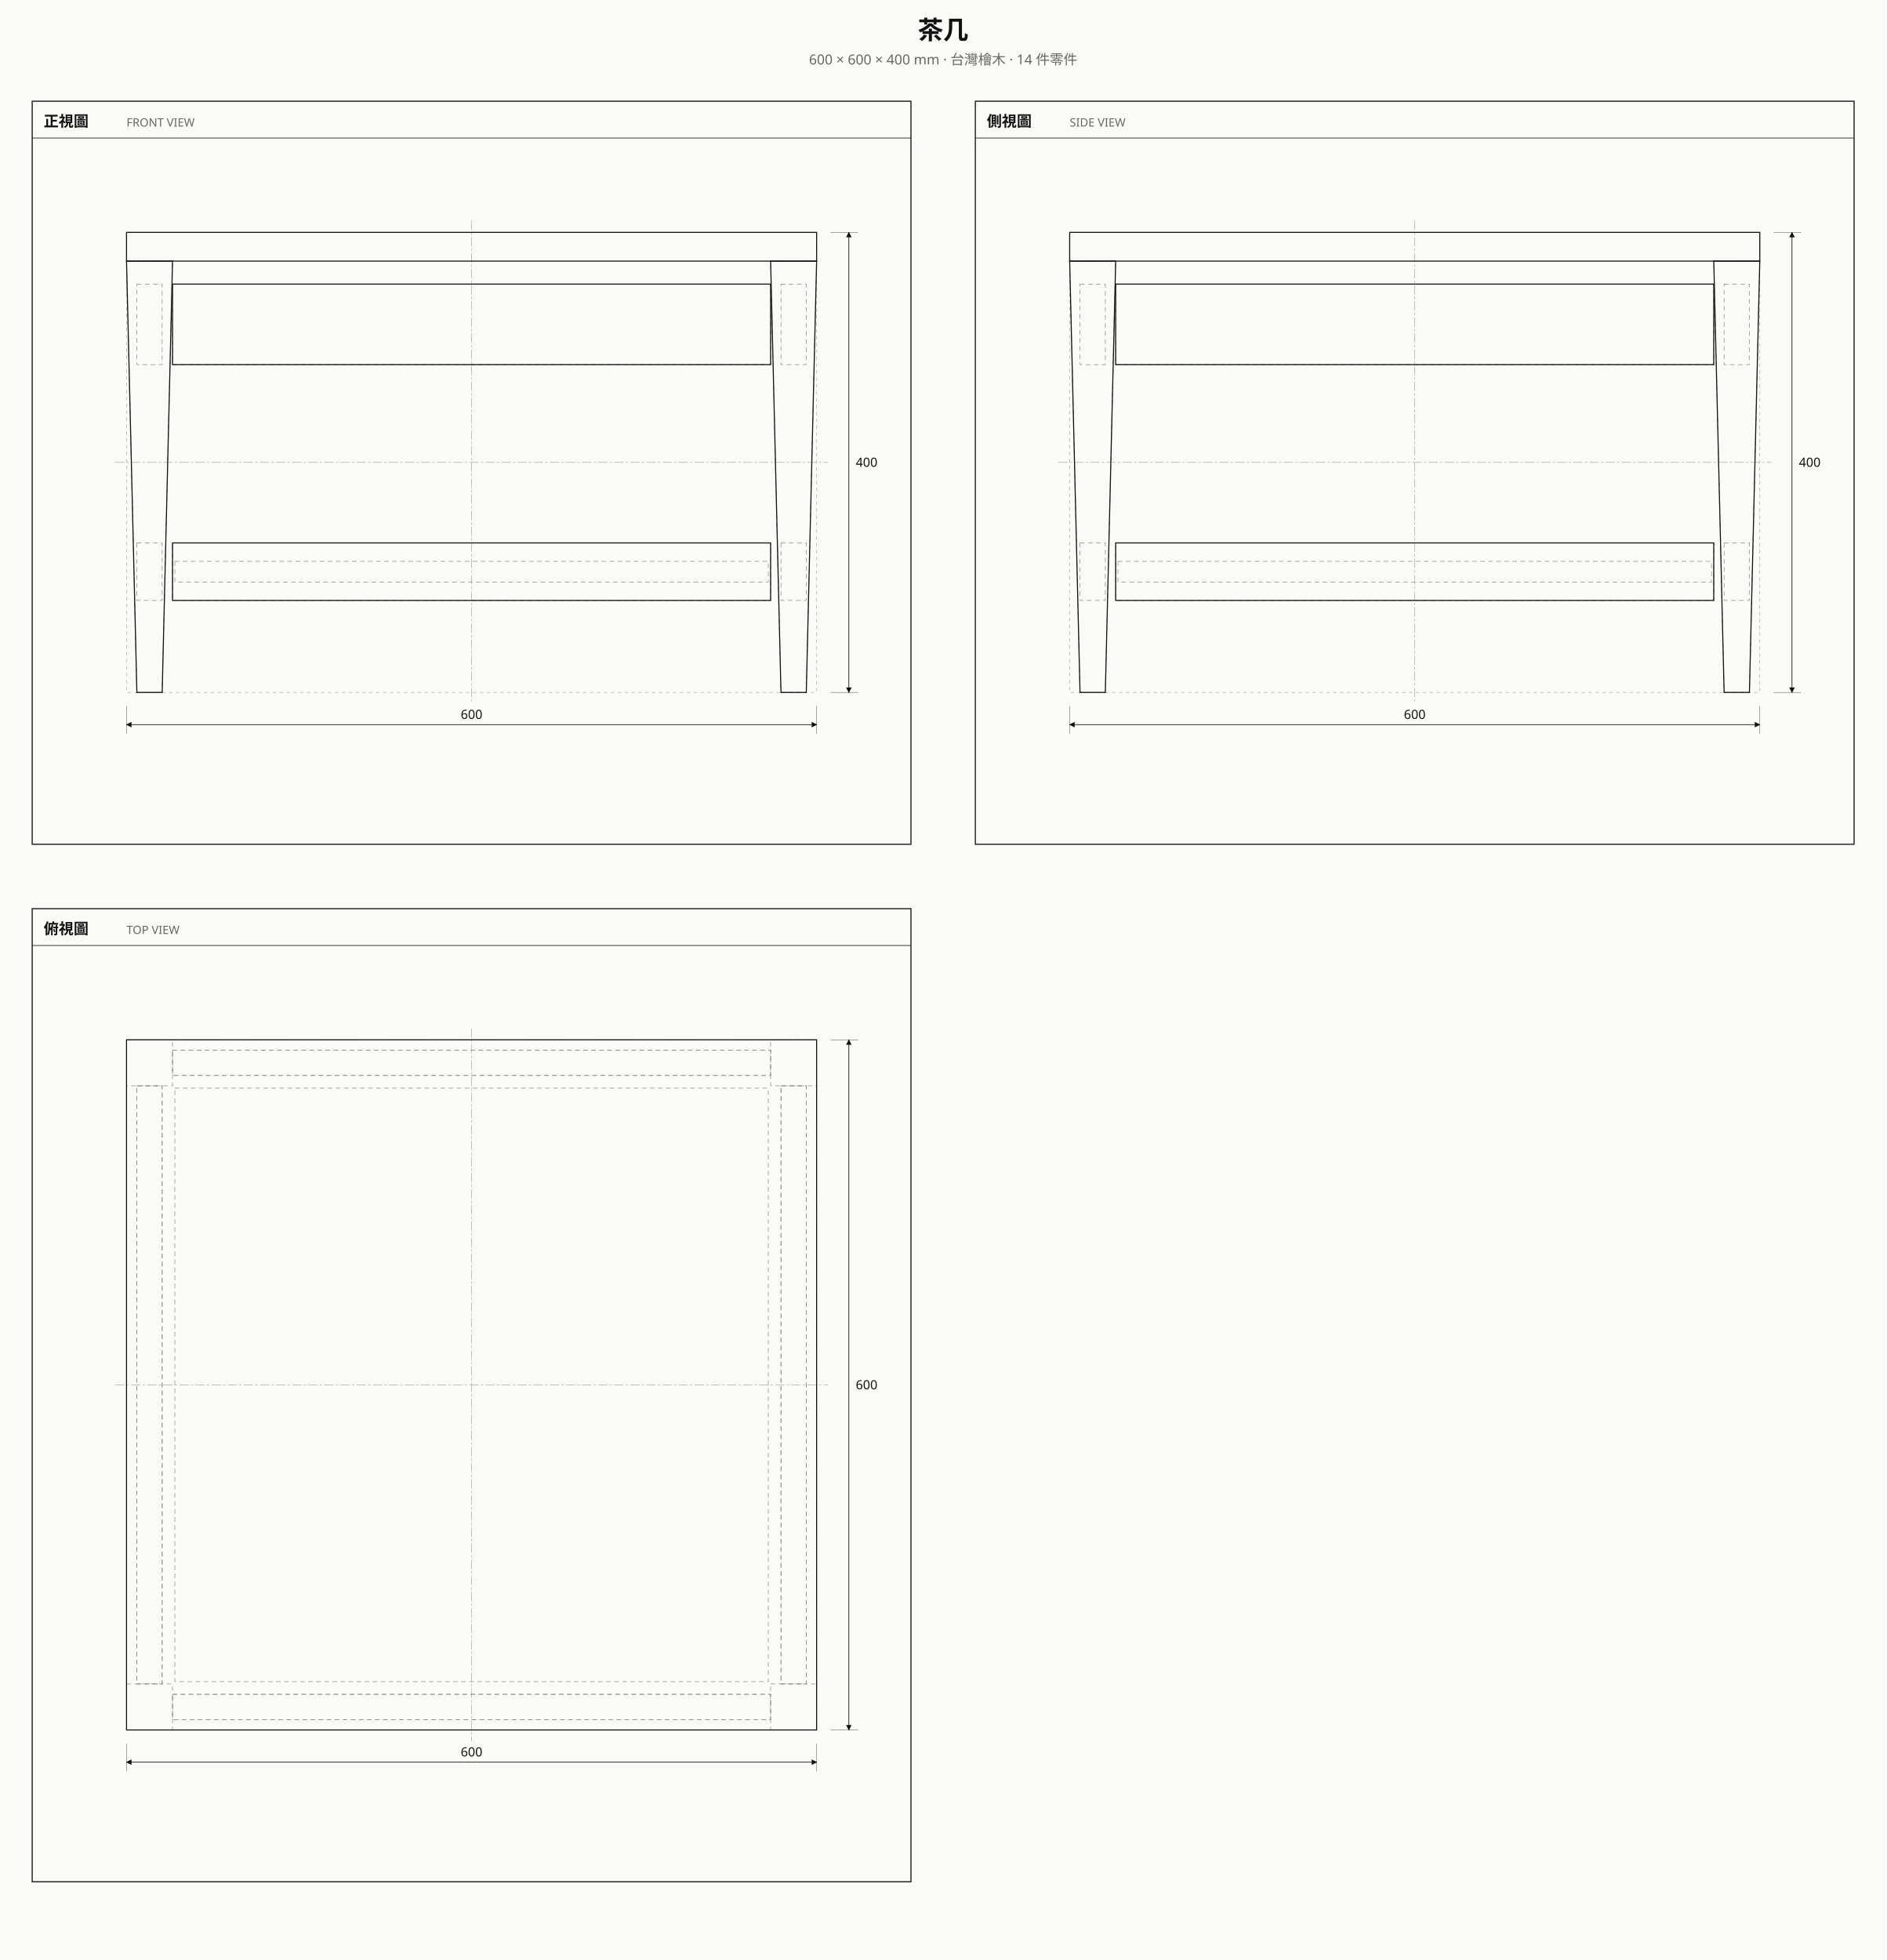
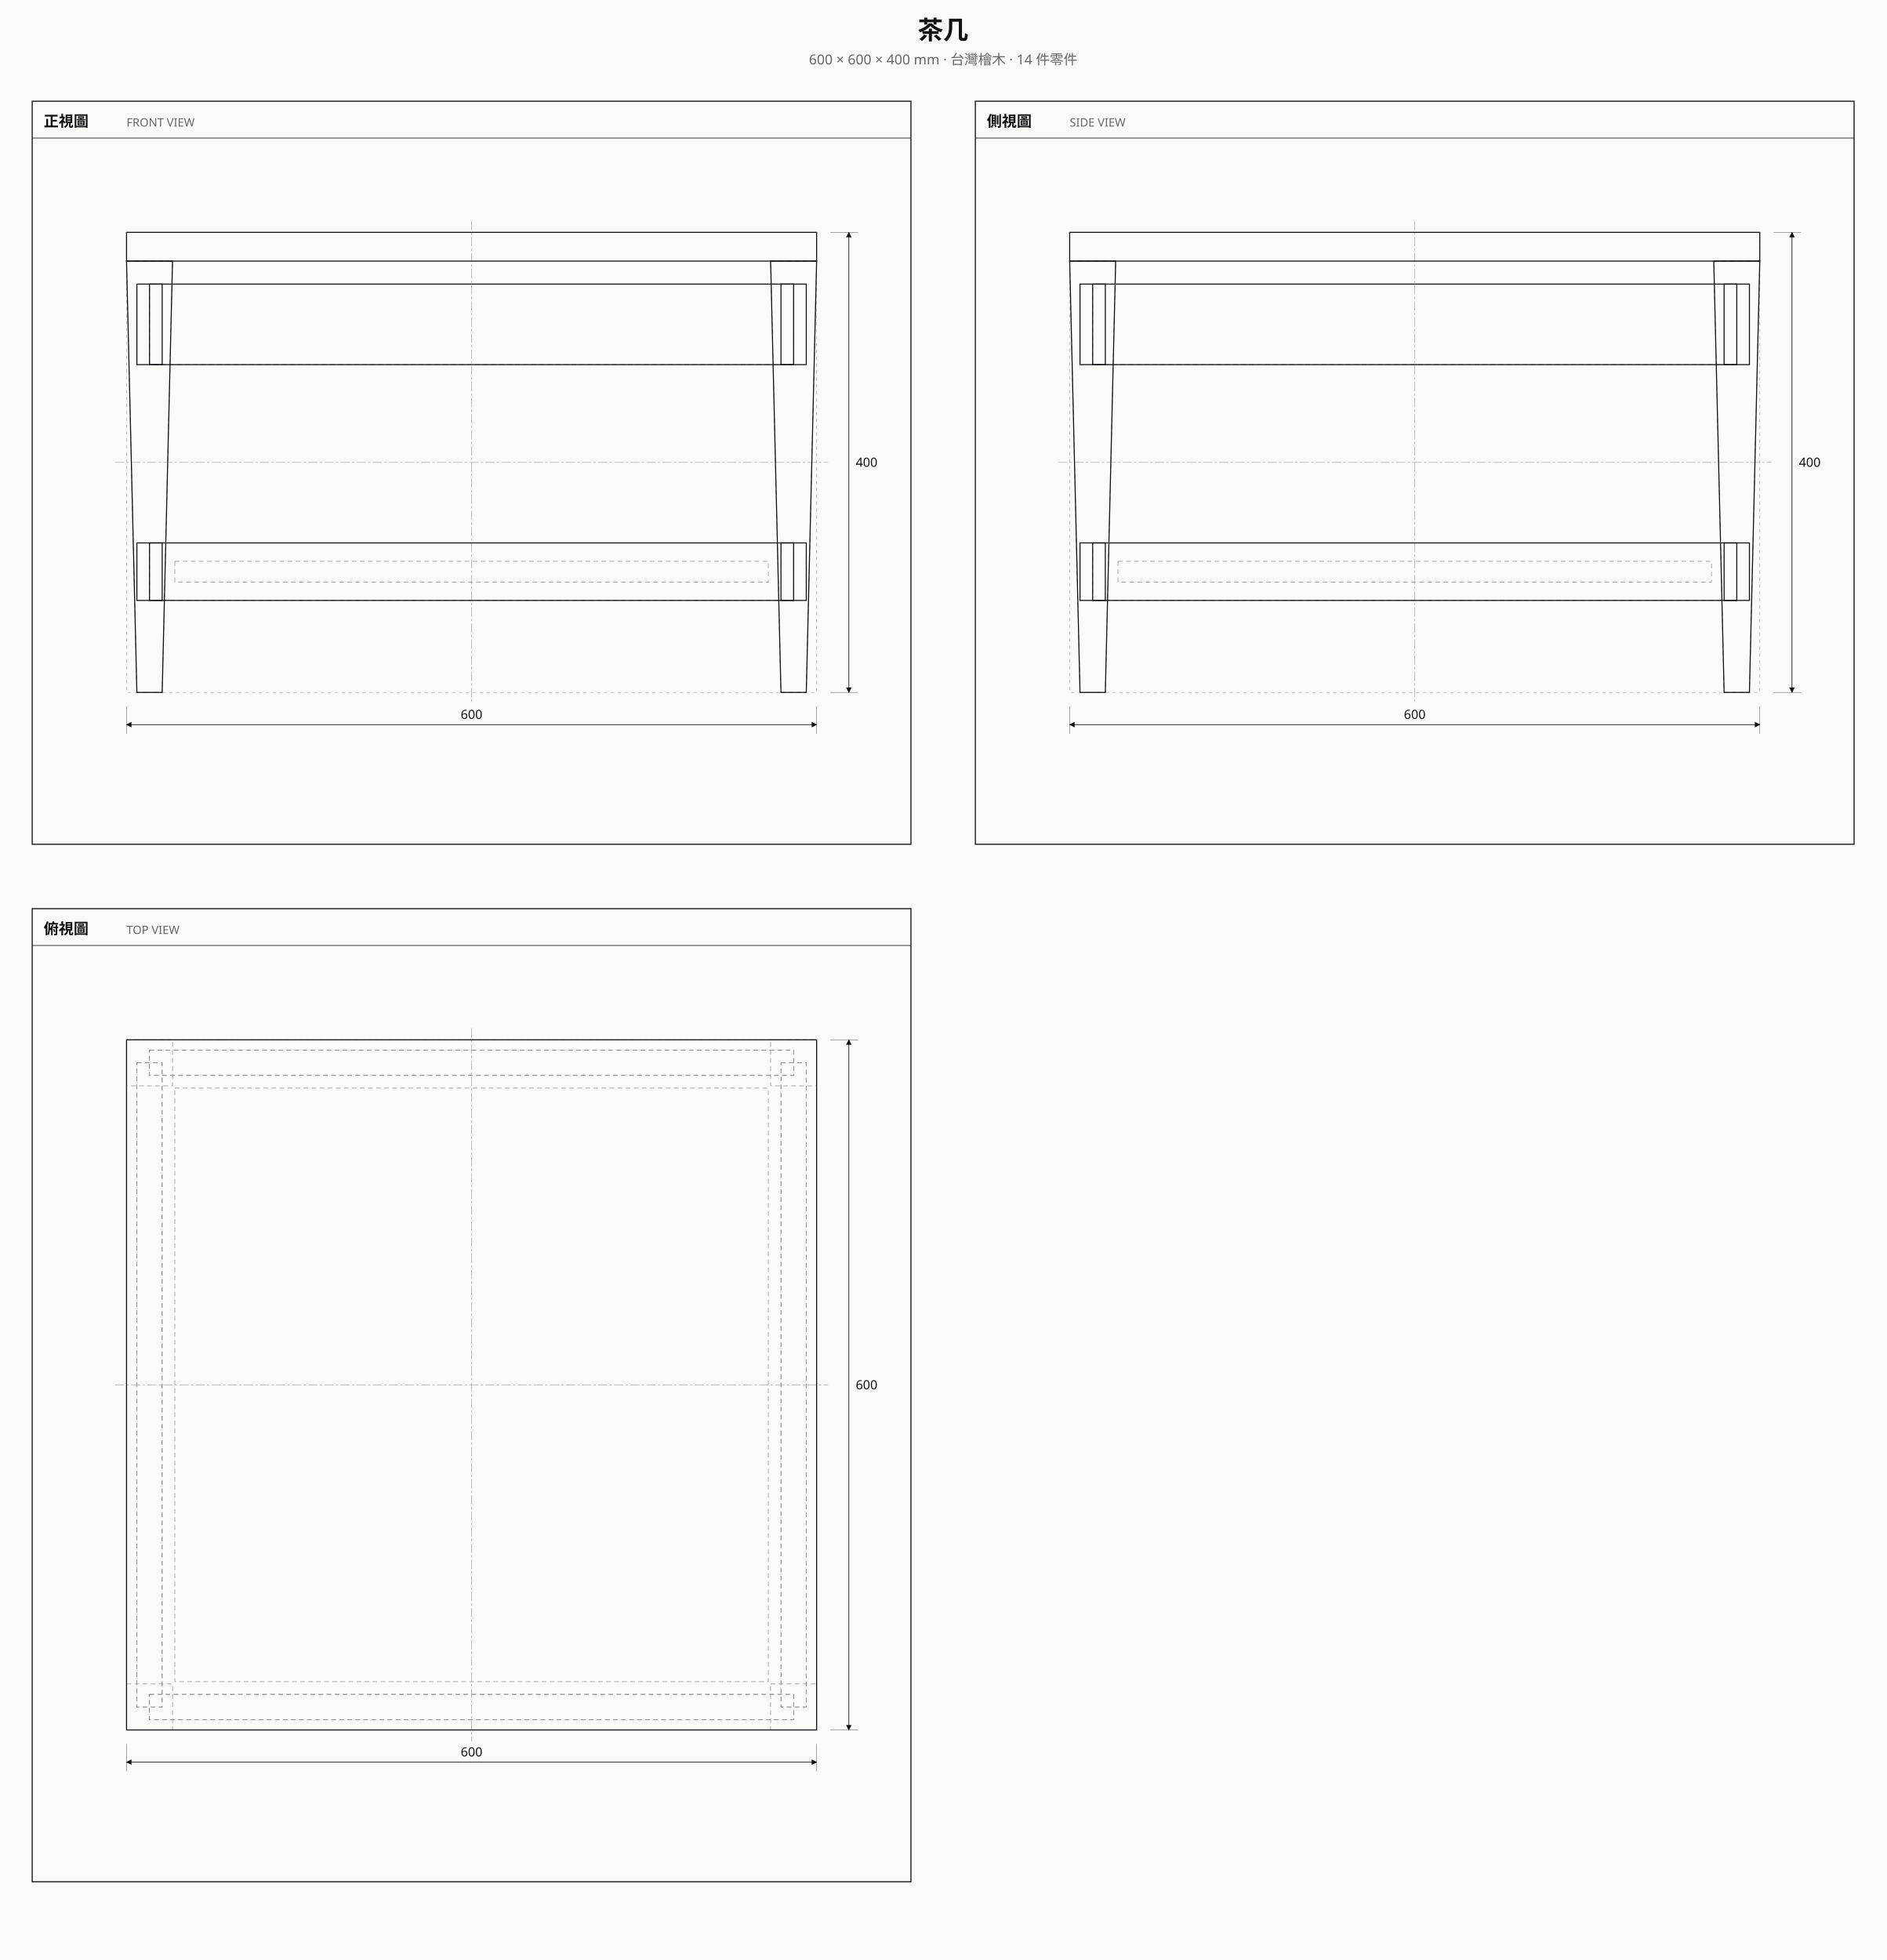
<svg xmlns="http://www.w3.org/2000/svg" viewBox="-20 -10 1640 1704" width="1640">
  <defs>
    <marker id="arr-front" viewBox="0 0 10 10" refX="9" refY="5" markerWidth="8" markerHeight="8" orient="auto-start-reverse">
      <path d="M 0 0 L 10 5 L 0 10 z" fill="#111" />
    </marker>
    <marker id="arr-side" viewBox="0 0 10 10" refX="9" refY="5" markerWidth="8" markerHeight="8" orient="auto-start-reverse">
      <path d="M 0 0 L 10 5 L 0 10 z" fill="#111" />
    </marker>
    <marker id="arr-top" viewBox="0 0 10 10" refX="9" refY="5" markerWidth="8" markerHeight="8" orient="auto-start-reverse">
      <path d="M 0 0 L 10 5 L 0 10 z" fill="#111" />
    </marker>
  </defs>
  <rect x="-20" y="-10" width="1640" height="1704" fill="#fafaf7" />
  <text x="800" y="24" text-anchor="middle" font-size="22" font-weight="700" fill="#111" font-family="sans-serif">茶几</text>
  <text x="800" y="46" text-anchor="middle" font-size="12" fill="#666" font-family="sans-serif">600 × 600 × 400 mm · 台灣檜木 · 14 件零件</text>
  <g transform="translate(0, 70)">
    <g transform="translate(390.0, 522.0)">
      <rect x="-382.0" y="-514.0" width="764.0" height="646.0" fill="none" stroke="#222" stroke-width="1" />
      <line x1="-382.0" y1="-482.0" x2="382.0" y2="-482.0" stroke="#222" stroke-width="0.6" />
      <text x="-372.0" y="-492.0" font-size="13" font-weight="700" fill="#111" font-family="sans-serif">正視圖</text>
      <text x="-300.0" y="-492.0" font-size="10" fill="#666" font-family="sans-serif">FRONT VIEW</text>
      <g stroke="#888" stroke-width="0.5" stroke-dasharray="8 2 2 2" opacity="0.7">
        <line x1="0" y1="-410.0" x2="0" y2="10.0" />
        <line x1="-310.0" y1="-200.0" x2="310.0" y2="-200.0" />
      </g>
      <rect x="-300.0" y="-400.0" width="600.0" height="400.0" fill="none" stroke="#999" stroke-dasharray="3 3" stroke-width="0.5" opacity="0.8" />
-       <rect x="-260.0" y="-355.0" width="520.0" height="70.0" fill="none" stroke="#888" stroke-width="0.5" stroke-dasharray="4 3" />
-       <rect x="-260.0" y="-130.0" width="520.0" height="50.0" fill="none" stroke="#888" stroke-width="0.5" stroke-dasharray="4 3" />
+       <rect x="-280.0" y="-355.0" width="560.0" height="70.0" fill="none" stroke="#888" stroke-width="0.5" stroke-dasharray="4 3" />
+       <rect x="-280.0" y="-130.0" width="560.0" height="50.0" fill="none" stroke="#888" stroke-width="0.5" stroke-dasharray="4 3" />
      <polygon points="-300.0,-375.0 -260.0,-375.0 -269.0,0.0 -291.0,0.0" fill="none" stroke="#888" stroke-width="0.5" stroke-dasharray="4 3" />
      <polygon points="260.0,-375.0 300.0,-375.0 291.0,0.0 269.0,0.0" fill="none" stroke="#888" stroke-width="0.5" stroke-dasharray="4 3" />
      <rect x="-258.0" y="-114.0" width="516.0" height="18.0" fill="none" stroke="#888" stroke-width="0.5" stroke-dasharray="4 3" />
-       <rect x="-291.0" y="-355.0" width="22.0" height="70.0" fill="none" stroke="#888" stroke-width="0.5" stroke-dasharray="4 3" />
-       <rect x="269.0" y="-355.0" width="22.0" height="70.0" fill="none" stroke="#888" stroke-width="0.5" stroke-dasharray="4 3" />
-       <rect x="-291.0" y="-130.0" width="22.0" height="50.0" fill="none" stroke="#888" stroke-width="0.5" stroke-dasharray="4 3" />
-       <rect x="269.0" y="-130.0" width="22.0" height="50.0" fill="none" stroke="#888" stroke-width="0.5" stroke-dasharray="4 3" />
-       <rect x="-260.0" y="-355.0" width="520.0" height="70.0" fill="none" stroke="#111" stroke-width="0.9" />
-       <rect x="-260.0" y="-130.0" width="520.0" height="50.0" fill="none" stroke="#111" stroke-width="0.9" />
+       <rect x="-291.0" y="-355.0" width="22.0" height="70.0" fill="none" stroke="#111" stroke-width="0.9" />
+       <rect x="269.0" y="-355.0" width="22.0" height="70.0" fill="none" stroke="#111" stroke-width="0.9" />
+       <rect x="-291.0" y="-130.0" width="22.0" height="50.0" fill="none" stroke="#111" stroke-width="0.9" />
+       <rect x="269.0" y="-130.0" width="22.0" height="50.0" fill="none" stroke="#111" stroke-width="0.9" />
+       <rect x="-280.0" y="-355.0" width="560.0" height="70.0" fill="none" stroke="#111" stroke-width="0.9" />
+       <rect x="-280.0" y="-130.0" width="560.0" height="50.0" fill="none" stroke="#111" stroke-width="0.9" />
      <rect x="-300.0" y="-400.0" width="600.0" height="25.0" fill="none" stroke="#111" stroke-width="0.9" />
      <polygon points="-300.0,-375.0 -260.0,-375.0 -269.0,0.0 -291.0,0.0" fill="none" stroke="#111" stroke-width="0.9" />
      <polygon points="260.0,-375.0 300.0,-375.0 291.0,0.0 269.0,0.0" fill="none" stroke="#111" stroke-width="0.9" />
      <g stroke="#111" fill="#111" stroke-width="0.6" font-family="sans-serif">
        <line x1="-300.0" y1="12.0" x2="-300.0" y2="36.0" stroke-width="0.4" stroke="#666" />
        <line x1="300.0" y1="12.0" x2="300.0" y2="36.0" stroke-width="0.4" stroke="#666" />
        <line x1="-300.0" y1="28.0" x2="300.0" y2="28.0" marker-start="url(#arr-front)" marker-end="url(#arr-front)" />
        <text x="0" y="23.0" text-anchor="middle" font-size="11" stroke="none">600</text>
      </g>
      <g stroke="#111" fill="#111" stroke-width="0.6" font-family="sans-serif">
        <line x1="312.0" y1="-400.0" x2="336.0" y2="-400.0" stroke-width="0.4" stroke="#666" />
        <line x1="312.0" y1="0.0" x2="336.0" y2="0.0" stroke-width="0.4" stroke="#666" />
        <line x1="328.0" y1="-400.0" x2="328.0" y2="0.0" marker-start="url(#arr-front)" marker-end="url(#arr-front)" />
        <text x="334.0" y="-200.0" text-anchor="start" dominant-baseline="middle" font-size="11" stroke="none">400</text>
      </g>
    </g>
    <g transform="translate(820, 0)">
      <g transform="translate(390.0, 522.0)">
        <rect x="-382.0" y="-514.0" width="764.0" height="646.0" fill="none" stroke="#222" stroke-width="1" />
        <line x1="-382.0" y1="-482.0" x2="382.0" y2="-482.0" stroke="#222" stroke-width="0.6" />
        <text x="-372.0" y="-492.0" font-size="13" font-weight="700" fill="#111" font-family="sans-serif">側視圖</text>
        <text x="-300.0" y="-492.0" font-size="10" fill="#666" font-family="sans-serif">SIDE VIEW</text>
        <g stroke="#888" stroke-width="0.5" stroke-dasharray="8 2 2 2" opacity="0.7">
          <line x1="0" y1="-410.0" x2="0" y2="10.0" />
          <line x1="-310.0" y1="-200.0" x2="310.0" y2="-200.0" />
        </g>
        <rect x="-300.0" y="-400.0" width="600.0" height="400.0" fill="none" stroke="#999" stroke-dasharray="3 3" stroke-width="0.5" opacity="0.8" />
-         <rect x="-260.0" y="-355.0" width="520.0" height="70.0" fill="none" stroke="#888" stroke-width="0.5" stroke-dasharray="4 3" />
-         <rect x="-260.0" y="-130.0" width="520.0" height="50.0" fill="none" stroke="#888" stroke-width="0.5" stroke-dasharray="4 3" />
+         <rect x="-280.0" y="-355.0" width="560.0" height="70.0" fill="none" stroke="#888" stroke-width="0.5" stroke-dasharray="4 3" />
+         <rect x="-280.0" y="-130.0" width="560.0" height="50.0" fill="none" stroke="#888" stroke-width="0.5" stroke-dasharray="4 3" />
        <polygon points="-300.0,-375.0 -260.0,-375.0 -269.0,0.0 -291.0,0.0" fill="none" stroke="#888" stroke-width="0.5" stroke-dasharray="4 3" />
        <polygon points="260.0,-375.0 300.0,-375.0 291.0,0.0 269.0,0.0" fill="none" stroke="#888" stroke-width="0.5" stroke-dasharray="4 3" />
        <rect x="-258.0" y="-114.0" width="516.0" height="18.0" fill="none" stroke="#888" stroke-width="0.5" stroke-dasharray="4 3" />
-         <rect x="-291.0" y="-355.0" width="22.0" height="70.0" fill="none" stroke="#888" stroke-width="0.5" stroke-dasharray="4 3" />
-         <rect x="269.0" y="-355.0" width="22.0" height="70.0" fill="none" stroke="#888" stroke-width="0.5" stroke-dasharray="4 3" />
-         <rect x="-291.0" y="-130.0" width="22.0" height="50.0" fill="none" stroke="#888" stroke-width="0.5" stroke-dasharray="4 3" />
-         <rect x="269.0" y="-130.0" width="22.0" height="50.0" fill="none" stroke="#888" stroke-width="0.5" stroke-dasharray="4 3" />
-         <rect x="-260.0" y="-355.0" width="520.0" height="70.0" fill="none" stroke="#111" stroke-width="0.9" />
-         <rect x="-260.0" y="-130.0" width="520.0" height="50.0" fill="none" stroke="#111" stroke-width="0.9" />
+         <rect x="-291.0" y="-355.0" width="22.0" height="70.0" fill="none" stroke="#111" stroke-width="0.9" />
+         <rect x="269.0" y="-355.0" width="22.0" height="70.0" fill="none" stroke="#111" stroke-width="0.9" />
+         <rect x="-291.0" y="-130.0" width="22.0" height="50.0" fill="none" stroke="#111" stroke-width="0.9" />
+         <rect x="269.0" y="-130.0" width="22.0" height="50.0" fill="none" stroke="#111" stroke-width="0.9" />
+         <rect x="-280.0" y="-355.0" width="560.0" height="70.0" fill="none" stroke="#111" stroke-width="0.9" />
+         <rect x="-280.0" y="-130.0" width="560.0" height="50.0" fill="none" stroke="#111" stroke-width="0.9" />
        <rect x="-300.0" y="-400.0" width="600.0" height="25.0" fill="none" stroke="#111" stroke-width="0.9" />
        <polygon points="-300.0,-375.0 -260.0,-375.0 -269.0,0.0 -291.0,0.0" fill="none" stroke="#111" stroke-width="0.9" />
        <polygon points="260.0,-375.0 300.0,-375.0 291.0,0.0 269.0,0.0" fill="none" stroke="#111" stroke-width="0.9" />
        <g stroke="#111" fill="#111" stroke-width="0.6" font-family="sans-serif">
          <line x1="-300.0" y1="12.0" x2="-300.0" y2="36.0" stroke-width="0.4" stroke="#666" />
          <line x1="300.0" y1="12.0" x2="300.0" y2="36.0" stroke-width="0.4" stroke="#666" />
          <line x1="-300.0" y1="28.0" x2="300.0" y2="28.0" marker-start="url(#arr-side)" marker-end="url(#arr-side)" />
          <text x="0" y="23.0" text-anchor="middle" font-size="11" stroke="none">600</text>
        </g>
        <g stroke="#111" fill="#111" stroke-width="0.6" font-family="sans-serif">
          <line x1="312.0" y1="-400.0" x2="336.0" y2="-400.0" stroke-width="0.4" stroke="#666" />
          <line x1="312.0" y1="0.0" x2="336.0" y2="0.0" stroke-width="0.4" stroke="#666" />
          <line x1="328.0" y1="-400.0" x2="328.0" y2="0.0" marker-start="url(#arr-side)" marker-end="url(#arr-side)" />
          <text x="334.0" y="-200.0" text-anchor="start" dominant-baseline="middle" font-size="11" stroke="none">400</text>
        </g>
      </g>
    </g>
    <g transform="translate(0, 702)">
      <g transform="translate(390.0, 422.0)">
        <rect x="-382.0" y="-414.0" width="764.0" height="846.0" fill="none" stroke="#222" stroke-width="1" />
        <line x1="-382.0" y1="-382.0" x2="382.0" y2="-382.0" stroke="#222" stroke-width="0.6" />
        <text x="-372.0" y="-392.0" font-size="13" font-weight="700" fill="#111" font-family="sans-serif">俯視圖</text>
        <text x="-300.0" y="-392.0" font-size="10" fill="#666" font-family="sans-serif">TOP VIEW</text>
        <g stroke="#888" stroke-width="0.5" stroke-dasharray="8 2 2 2" opacity="0.7">
          <line x1="0" y1="-310.0" x2="0" y2="310.0" />
          <line x1="-310.0" y1="0.0" x2="310.0" y2="0.0" />
        </g>
        <rect x="-300.0" y="-300.0" width="600.0" height="600.0" fill="none" stroke="#999" stroke-dasharray="3 3" stroke-width="0.5" opacity="0.8" />
        <rect x="-258.0" y="-258.0" width="516.0" height="516.0" fill="none" stroke="#888" stroke-width="0.5" stroke-dasharray="4 3" />
-         <rect x="-260.0" y="-291.0" width="520.0" height="22.0" fill="none" stroke="#888" stroke-width="0.5" stroke-dasharray="4 3" />
-         <rect x="-260.0" y="269.0" width="520.0" height="22.0" fill="none" stroke="#888" stroke-width="0.5" stroke-dasharray="4 3" />
-         <rect x="-291.0" y="-260.0" width="22.0" height="520.0" fill="none" stroke="#888" stroke-width="0.5" stroke-dasharray="4 3" />
-         <rect x="269.0" y="-260.0" width="22.0" height="520.0" fill="none" stroke="#888" stroke-width="0.5" stroke-dasharray="4 3" />
-         <rect x="-260.0" y="-291.0" width="520.0" height="22.0" fill="none" stroke="#888" stroke-width="0.5" stroke-dasharray="4 3" />
-         <rect x="-260.0" y="269.0" width="520.0" height="22.0" fill="none" stroke="#888" stroke-width="0.5" stroke-dasharray="4 3" />
-         <rect x="-291.0" y="-260.0" width="22.0" height="520.0" fill="none" stroke="#888" stroke-width="0.5" stroke-dasharray="4 3" />
-         <rect x="269.0" y="-260.0" width="22.0" height="520.0" fill="none" stroke="#888" stroke-width="0.5" stroke-dasharray="4 3" />
+         <rect x="-280.0" y="-291.0" width="560.0" height="22.0" fill="none" stroke="#888" stroke-width="0.5" stroke-dasharray="4 3" />
+         <rect x="-280.0" y="269.0" width="560.0" height="22.0" fill="none" stroke="#888" stroke-width="0.5" stroke-dasharray="4 3" />
+         <rect x="-291.0" y="-280.0" width="22.0" height="560.0" fill="none" stroke="#888" stroke-width="0.5" stroke-dasharray="4 3" />
+         <rect x="269.0" y="-280.0" width="22.0" height="560.0" fill="none" stroke="#888" stroke-width="0.5" stroke-dasharray="4 3" />
+         <rect x="-280.0" y="-291.0" width="560.0" height="22.0" fill="none" stroke="#888" stroke-width="0.5" stroke-dasharray="4 3" />
+         <rect x="-280.0" y="269.0" width="560.0" height="22.0" fill="none" stroke="#888" stroke-width="0.5" stroke-dasharray="4 3" />
+         <rect x="-291.0" y="-280.0" width="22.0" height="560.0" fill="none" stroke="#888" stroke-width="0.5" stroke-dasharray="4 3" />
+         <rect x="269.0" y="-280.0" width="22.0" height="560.0" fill="none" stroke="#888" stroke-width="0.5" stroke-dasharray="4 3" />
        <rect x="-300.0" y="-300.0" width="40.0" height="40.0" fill="none" stroke="#888" stroke-width="0.5" stroke-dasharray="4 3" />
        <rect x="260.0" y="-300.0" width="40.0" height="40.0" fill="none" stroke="#888" stroke-width="0.5" stroke-dasharray="4 3" />
        <rect x="-300.0" y="260.0" width="40.0" height="40.0" fill="none" stroke="#888" stroke-width="0.5" stroke-dasharray="4 3" />
        <rect x="260.0" y="260.0" width="40.0" height="40.0" fill="none" stroke="#888" stroke-width="0.5" stroke-dasharray="4 3" />
        <rect x="-300.0" y="-300.0" width="600.0" height="600.0" fill="none" stroke="#111" stroke-width="0.9" />
        <g stroke="#111" fill="#111" stroke-width="0.6" font-family="sans-serif">
          <line x1="-300.0" y1="312.0" x2="-300.0" y2="336.0" stroke-width="0.4" stroke="#666" />
          <line x1="300.0" y1="312.0" x2="300.0" y2="336.0" stroke-width="0.4" stroke="#666" />
          <line x1="-300.0" y1="328.0" x2="300.0" y2="328.0" marker-start="url(#arr-top)" marker-end="url(#arr-top)" />
          <text x="0" y="323.0" text-anchor="middle" font-size="11" stroke="none">600</text>
        </g>
        <g stroke="#111" fill="#111" stroke-width="0.6" font-family="sans-serif">
          <line x1="312.0" y1="-300.0" x2="336.0" y2="-300.0" stroke-width="0.4" stroke="#666" />
          <line x1="312.0" y1="300.0" x2="336.0" y2="300.0" stroke-width="0.4" stroke="#666" />
          <line x1="328.0" y1="-300.0" x2="328.0" y2="300.0" marker-start="url(#arr-top)" marker-end="url(#arr-top)" />
          <text x="334.0" y="0.0" text-anchor="start" dominant-baseline="middle" font-size="11" stroke="none">600</text>
        </g>
      </g>
    </g>
  </g>
</svg>
